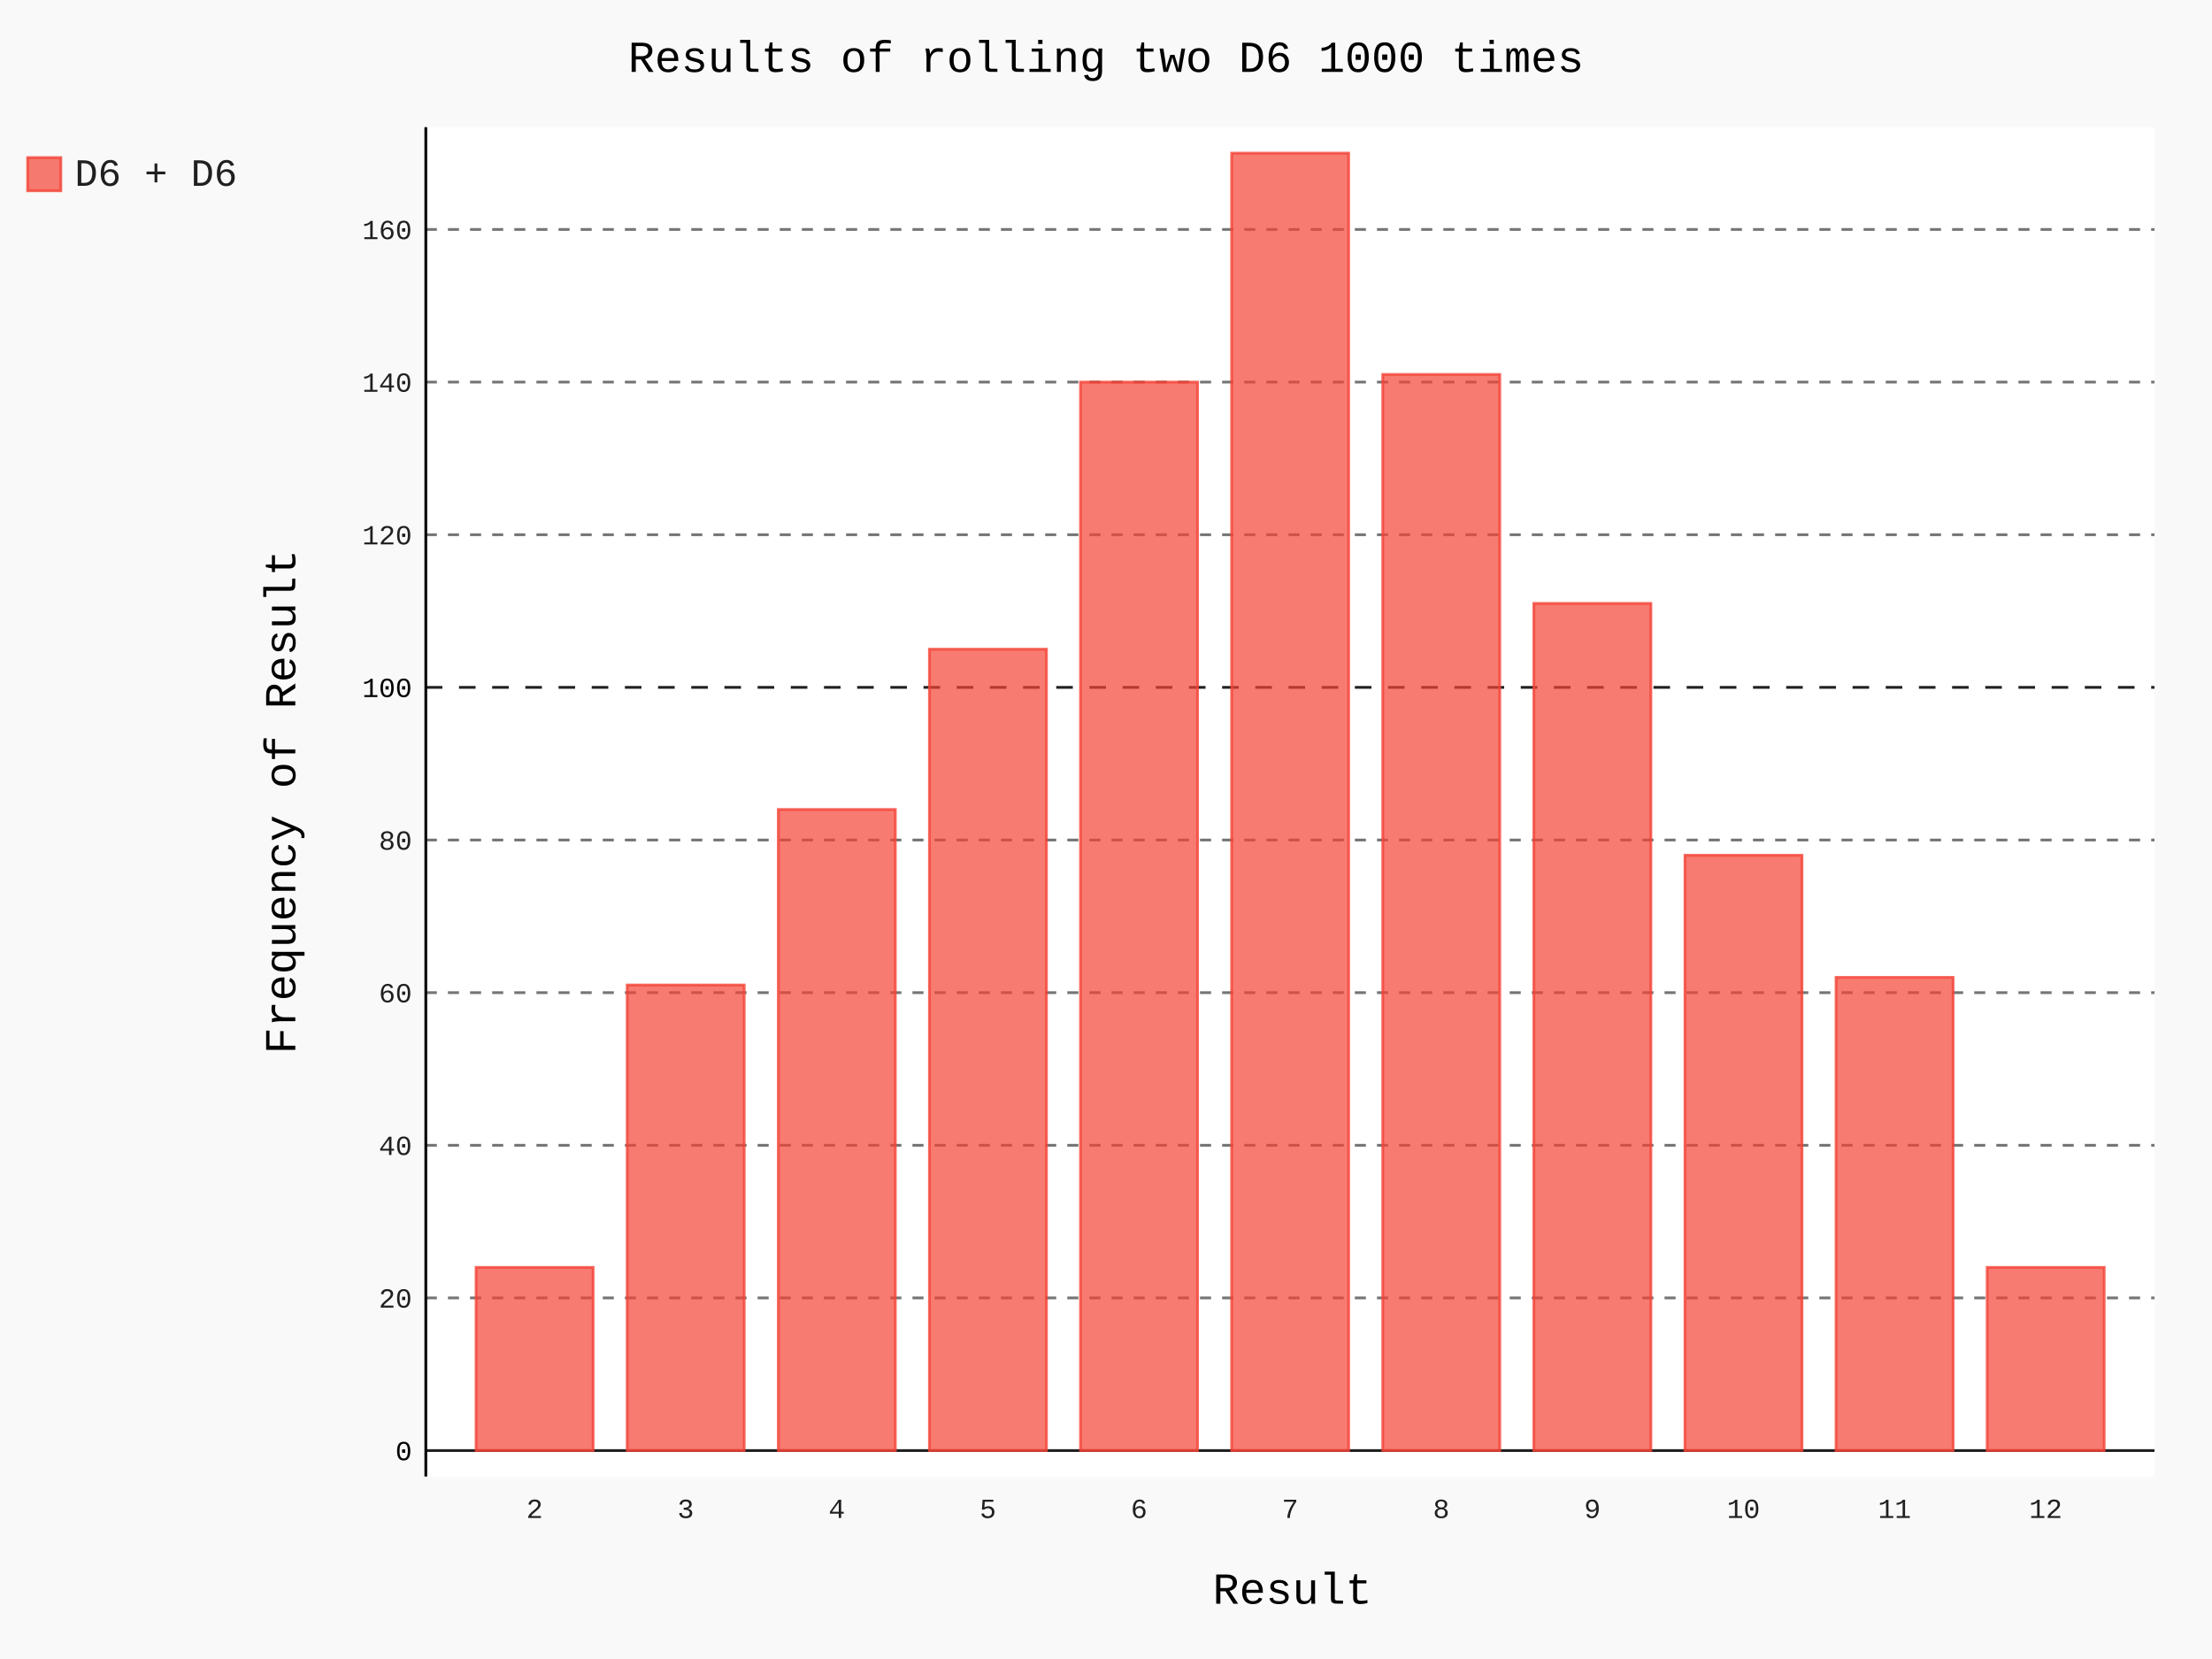
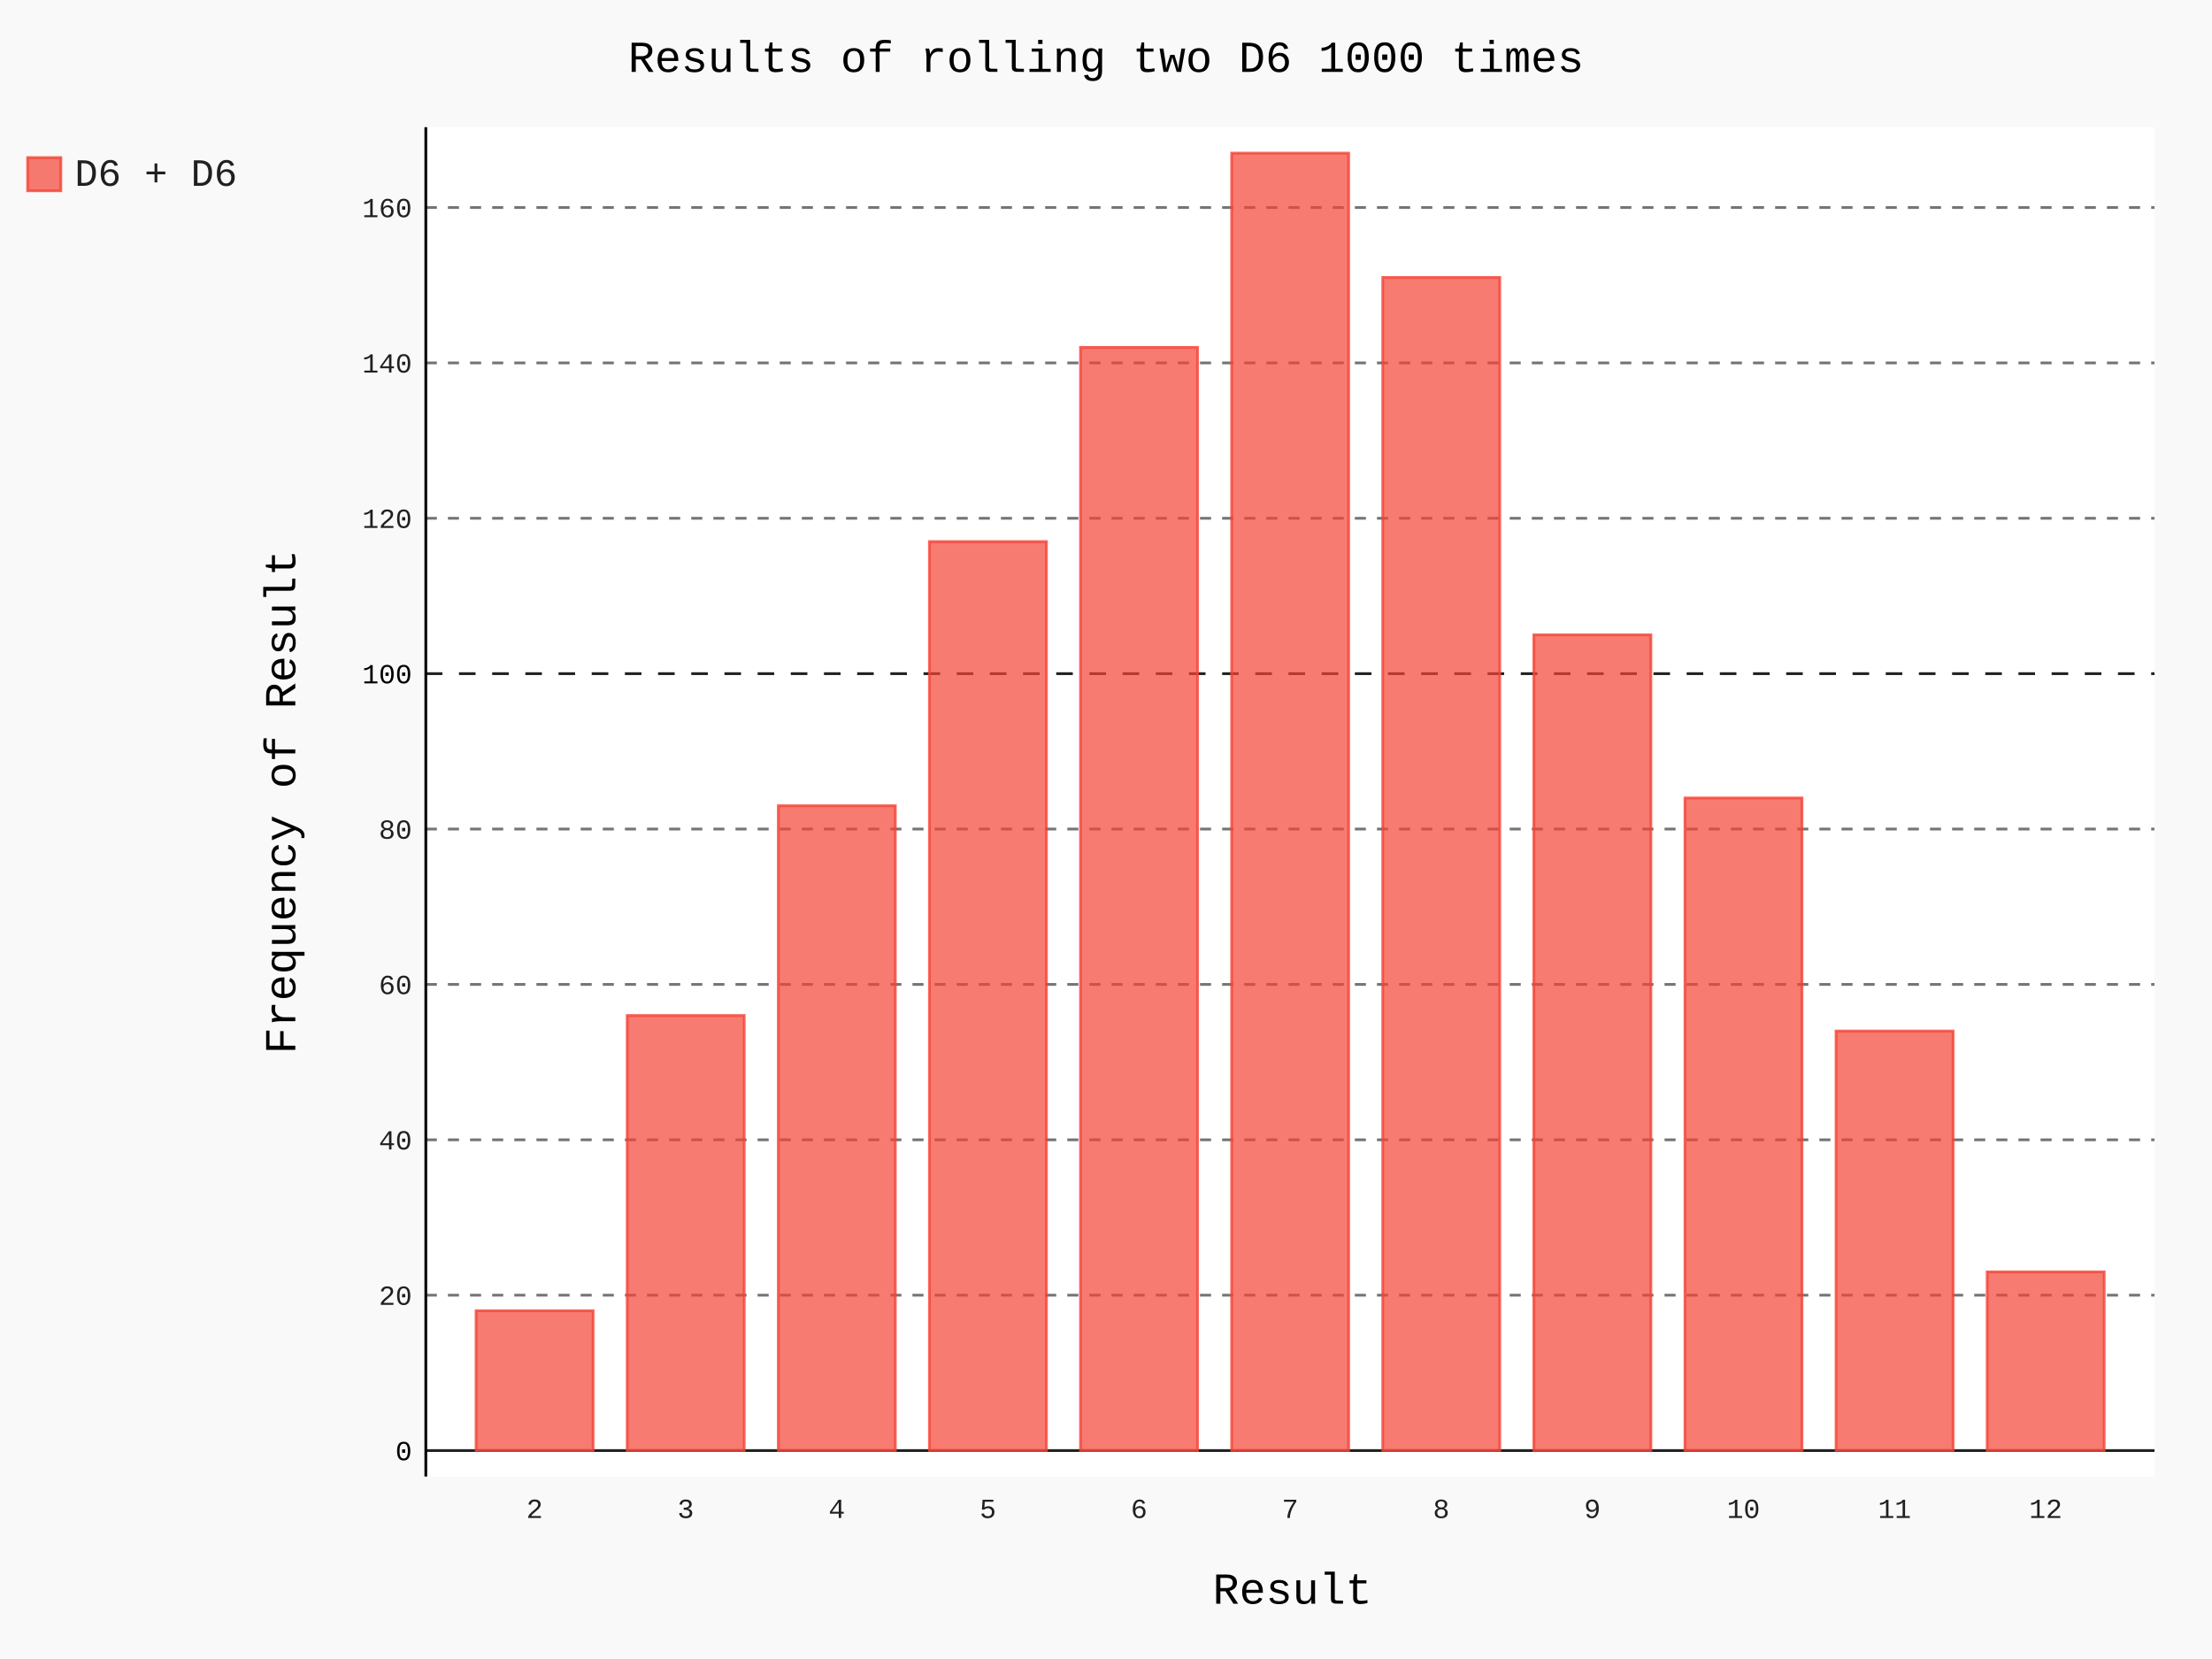
- <svg xmlns="http://www.w3.org/2000/svg" id="chart-fc0ca89a-269d-4118-b4b4-0271dea58205" class="pygal-chart" viewBox="0 0 800 600">
+ <svg xmlns="http://www.w3.org/2000/svg" id="chart-8fcc01bb-1b2e-489e-b934-1bd6c86985ca" class="pygal-chart" viewBox="0 0 800 600">
  <defs>
-     <style type="text/css">#chart-fc0ca89a-269d-4118-b4b4-0271dea58205{-webkit-user-select:none;-webkit-font-smoothing:antialiased;font-family:Consolas,"Liberation Mono",Menlo,Courier,monospace}#chart-fc0ca89a-269d-4118-b4b4-0271dea58205 .title{font-family:Consolas,"Liberation Mono",Menlo,Courier,monospace;font-size:16px}#chart-fc0ca89a-269d-4118-b4b4-0271dea58205 .legends .legend text{font-family:Consolas,"Liberation Mono",Menlo,Courier,monospace;font-size:14px}#chart-fc0ca89a-269d-4118-b4b4-0271dea58205 .axis text{font-family:Consolas,"Liberation Mono",Menlo,Courier,monospace;font-size:10px}#chart-fc0ca89a-269d-4118-b4b4-0271dea58205 .axis text.major{font-family:Consolas,"Liberation Mono",Menlo,Courier,monospace;font-size:10px}#chart-fc0ca89a-269d-4118-b4b4-0271dea58205 .text-overlay text.value{font-family:Consolas,"Liberation Mono",Menlo,Courier,monospace;font-size:16px}#chart-fc0ca89a-269d-4118-b4b4-0271dea58205 .text-overlay text.label{font-family:Consolas,"Liberation Mono",Menlo,Courier,monospace;font-size:10px}#chart-fc0ca89a-269d-4118-b4b4-0271dea58205 .tooltip{font-family:Consolas,"Liberation Mono",Menlo,Courier,monospace;font-size:14px}#chart-fc0ca89a-269d-4118-b4b4-0271dea58205 text.no_data{font-family:Consolas,"Liberation Mono",Menlo,Courier,monospace;font-size:64px}
- #chart-fc0ca89a-269d-4118-b4b4-0271dea58205{background-color:rgba(249,249,249,1)}#chart-fc0ca89a-269d-4118-b4b4-0271dea58205 path,#chart-fc0ca89a-269d-4118-b4b4-0271dea58205 line,#chart-fc0ca89a-269d-4118-b4b4-0271dea58205 rect,#chart-fc0ca89a-269d-4118-b4b4-0271dea58205 circle{-webkit-transition:150ms;-moz-transition:150ms;transition:150ms}#chart-fc0ca89a-269d-4118-b4b4-0271dea58205 .graph &gt; .background{fill:rgba(249,249,249,1)}#chart-fc0ca89a-269d-4118-b4b4-0271dea58205 .plot &gt; .background{fill:rgba(255,255,255,1)}#chart-fc0ca89a-269d-4118-b4b4-0271dea58205 .graph{fill:rgba(0,0,0,.87)}#chart-fc0ca89a-269d-4118-b4b4-0271dea58205 text.no_data{fill:rgba(0,0,0,1)}#chart-fc0ca89a-269d-4118-b4b4-0271dea58205 .title{fill:rgba(0,0,0,1)}#chart-fc0ca89a-269d-4118-b4b4-0271dea58205 .legends .legend text{fill:rgba(0,0,0,.87)}#chart-fc0ca89a-269d-4118-b4b4-0271dea58205 .legends .legend:hover text{fill:rgba(0,0,0,1)}#chart-fc0ca89a-269d-4118-b4b4-0271dea58205 .axis .line{stroke:rgba(0,0,0,1)}#chart-fc0ca89a-269d-4118-b4b4-0271dea58205 .axis .guide.line{stroke:rgba(0,0,0,.54)}#chart-fc0ca89a-269d-4118-b4b4-0271dea58205 .axis .major.line{stroke:rgba(0,0,0,.87)}#chart-fc0ca89a-269d-4118-b4b4-0271dea58205 .axis text.major{fill:rgba(0,0,0,1)}#chart-fc0ca89a-269d-4118-b4b4-0271dea58205 .axis.y .guides:hover .guide.line,#chart-fc0ca89a-269d-4118-b4b4-0271dea58205 .line-graph .axis.x .guides:hover .guide.line,#chart-fc0ca89a-269d-4118-b4b4-0271dea58205 .stackedline-graph .axis.x .guides:hover .guide.line,#chart-fc0ca89a-269d-4118-b4b4-0271dea58205 .xy-graph .axis.x .guides:hover .guide.line{stroke:rgba(0,0,0,1)}#chart-fc0ca89a-269d-4118-b4b4-0271dea58205 .axis .guides:hover text{fill:rgba(0,0,0,1)}#chart-fc0ca89a-269d-4118-b4b4-0271dea58205 .reactive{fill-opacity:.7;stroke-opacity:.8}#chart-fc0ca89a-269d-4118-b4b4-0271dea58205 .ci{stroke:rgba(0,0,0,.87)}#chart-fc0ca89a-269d-4118-b4b4-0271dea58205 .reactive.active,#chart-fc0ca89a-269d-4118-b4b4-0271dea58205 .active .reactive{fill-opacity:.8;stroke-opacity:.9;stroke-width:4}#chart-fc0ca89a-269d-4118-b4b4-0271dea58205 .ci .reactive.active{stroke-width:1.5}#chart-fc0ca89a-269d-4118-b4b4-0271dea58205 .series text{fill:rgba(0,0,0,1)}#chart-fc0ca89a-269d-4118-b4b4-0271dea58205 .tooltip rect{fill:rgba(255,255,255,1);stroke:rgba(0,0,0,1);-webkit-transition:opacity 150ms;-moz-transition:opacity 150ms;transition:opacity 150ms}#chart-fc0ca89a-269d-4118-b4b4-0271dea58205 .tooltip .label{fill:rgba(0,0,0,.87)}#chart-fc0ca89a-269d-4118-b4b4-0271dea58205 .tooltip .label{fill:rgba(0,0,0,.87)}#chart-fc0ca89a-269d-4118-b4b4-0271dea58205 .tooltip .legend{font-size:.8em;fill:rgba(0,0,0,.54)}#chart-fc0ca89a-269d-4118-b4b4-0271dea58205 .tooltip .x_label{font-size:.6em;fill:rgba(0,0,0,1)}#chart-fc0ca89a-269d-4118-b4b4-0271dea58205 .tooltip .xlink{font-size:.5em;text-decoration:underline}#chart-fc0ca89a-269d-4118-b4b4-0271dea58205 .tooltip .value{font-size:1.5em}#chart-fc0ca89a-269d-4118-b4b4-0271dea58205 .bound{font-size:.5em}#chart-fc0ca89a-269d-4118-b4b4-0271dea58205 .max-value{font-size:.75em;fill:rgba(0,0,0,.54)}#chart-fc0ca89a-269d-4118-b4b4-0271dea58205 .map-element{fill:rgba(255,255,255,1);stroke:rgba(0,0,0,.54) !important}#chart-fc0ca89a-269d-4118-b4b4-0271dea58205 .map-element .reactive{fill-opacity:inherit;stroke-opacity:inherit}#chart-fc0ca89a-269d-4118-b4b4-0271dea58205 .color-0,#chart-fc0ca89a-269d-4118-b4b4-0271dea58205 .color-0 a:visited{stroke:#F44336;fill:#F44336}#chart-fc0ca89a-269d-4118-b4b4-0271dea58205 .text-overlay .color-0 text{fill:black}
- #chart-fc0ca89a-269d-4118-b4b4-0271dea58205 text.no_data{text-anchor:middle}#chart-fc0ca89a-269d-4118-b4b4-0271dea58205 .guide.line{fill:none}#chart-fc0ca89a-269d-4118-b4b4-0271dea58205 .centered{text-anchor:middle}#chart-fc0ca89a-269d-4118-b4b4-0271dea58205 .title{text-anchor:middle}#chart-fc0ca89a-269d-4118-b4b4-0271dea58205 .legends .legend text{fill-opacity:1}#chart-fc0ca89a-269d-4118-b4b4-0271dea58205 .axis.x text{text-anchor:middle}#chart-fc0ca89a-269d-4118-b4b4-0271dea58205 .axis.x:not(.web) text[transform]{text-anchor:start}#chart-fc0ca89a-269d-4118-b4b4-0271dea58205 .axis.x:not(.web) text[transform].backwards{text-anchor:end}#chart-fc0ca89a-269d-4118-b4b4-0271dea58205 .axis.y text{text-anchor:end}#chart-fc0ca89a-269d-4118-b4b4-0271dea58205 .axis.y text[transform].backwards{text-anchor:start}#chart-fc0ca89a-269d-4118-b4b4-0271dea58205 .axis.y2 text{text-anchor:start}#chart-fc0ca89a-269d-4118-b4b4-0271dea58205 .axis.y2 text[transform].backwards{text-anchor:end}#chart-fc0ca89a-269d-4118-b4b4-0271dea58205 .axis .guide.line{stroke-dasharray:4,4}#chart-fc0ca89a-269d-4118-b4b4-0271dea58205 .axis .major.guide.line{stroke-dasharray:6,6}#chart-fc0ca89a-269d-4118-b4b4-0271dea58205 .horizontal .axis.y .guide.line,#chart-fc0ca89a-269d-4118-b4b4-0271dea58205 .horizontal .axis.y2 .guide.line,#chart-fc0ca89a-269d-4118-b4b4-0271dea58205 .vertical .axis.x .guide.line{opacity:0}#chart-fc0ca89a-269d-4118-b4b4-0271dea58205 .horizontal .axis.always_show .guide.line,#chart-fc0ca89a-269d-4118-b4b4-0271dea58205 .vertical .axis.always_show .guide.line{opacity:1 !important}#chart-fc0ca89a-269d-4118-b4b4-0271dea58205 .axis.y .guides:hover .guide.line,#chart-fc0ca89a-269d-4118-b4b4-0271dea58205 .axis.y2 .guides:hover .guide.line,#chart-fc0ca89a-269d-4118-b4b4-0271dea58205 .axis.x .guides:hover .guide.line{opacity:1}#chart-fc0ca89a-269d-4118-b4b4-0271dea58205 .axis .guides:hover text{opacity:1}#chart-fc0ca89a-269d-4118-b4b4-0271dea58205 .nofill{fill:none}#chart-fc0ca89a-269d-4118-b4b4-0271dea58205 .subtle-fill{fill-opacity:.2}#chart-fc0ca89a-269d-4118-b4b4-0271dea58205 .dot{stroke-width:1px;fill-opacity:1}#chart-fc0ca89a-269d-4118-b4b4-0271dea58205 .dot.active{stroke-width:5px}#chart-fc0ca89a-269d-4118-b4b4-0271dea58205 .dot.negative{fill:transparent}#chart-fc0ca89a-269d-4118-b4b4-0271dea58205 text,#chart-fc0ca89a-269d-4118-b4b4-0271dea58205 tspan{stroke:none !important}#chart-fc0ca89a-269d-4118-b4b4-0271dea58205 .series text.active{opacity:1}#chart-fc0ca89a-269d-4118-b4b4-0271dea58205 .tooltip rect{fill-opacity:.95;stroke-width:.5}#chart-fc0ca89a-269d-4118-b4b4-0271dea58205 .tooltip text{fill-opacity:1}#chart-fc0ca89a-269d-4118-b4b4-0271dea58205 .showable{visibility:hidden}#chart-fc0ca89a-269d-4118-b4b4-0271dea58205 .showable.shown{visibility:visible}#chart-fc0ca89a-269d-4118-b4b4-0271dea58205 .gauge-background{fill:rgba(229,229,229,1);stroke:none}#chart-fc0ca89a-269d-4118-b4b4-0271dea58205 .bg-lines{stroke:rgba(249,249,249,1);stroke-width:2px}</style>
+     <style type="text/css">#chart-8fcc01bb-1b2e-489e-b934-1bd6c86985ca{-webkit-user-select:none;-webkit-font-smoothing:antialiased;font-family:Consolas,"Liberation Mono",Menlo,Courier,monospace}#chart-8fcc01bb-1b2e-489e-b934-1bd6c86985ca .title{font-family:Consolas,"Liberation Mono",Menlo,Courier,monospace;font-size:16px}#chart-8fcc01bb-1b2e-489e-b934-1bd6c86985ca .legends .legend text{font-family:Consolas,"Liberation Mono",Menlo,Courier,monospace;font-size:14px}#chart-8fcc01bb-1b2e-489e-b934-1bd6c86985ca .axis text{font-family:Consolas,"Liberation Mono",Menlo,Courier,monospace;font-size:10px}#chart-8fcc01bb-1b2e-489e-b934-1bd6c86985ca .axis text.major{font-family:Consolas,"Liberation Mono",Menlo,Courier,monospace;font-size:10px}#chart-8fcc01bb-1b2e-489e-b934-1bd6c86985ca .text-overlay text.value{font-family:Consolas,"Liberation Mono",Menlo,Courier,monospace;font-size:16px}#chart-8fcc01bb-1b2e-489e-b934-1bd6c86985ca .text-overlay text.label{font-family:Consolas,"Liberation Mono",Menlo,Courier,monospace;font-size:10px}#chart-8fcc01bb-1b2e-489e-b934-1bd6c86985ca .tooltip{font-family:Consolas,"Liberation Mono",Menlo,Courier,monospace;font-size:14px}#chart-8fcc01bb-1b2e-489e-b934-1bd6c86985ca text.no_data{font-family:Consolas,"Liberation Mono",Menlo,Courier,monospace;font-size:64px}
+ #chart-8fcc01bb-1b2e-489e-b934-1bd6c86985ca{background-color:rgba(249,249,249,1)}#chart-8fcc01bb-1b2e-489e-b934-1bd6c86985ca path,#chart-8fcc01bb-1b2e-489e-b934-1bd6c86985ca line,#chart-8fcc01bb-1b2e-489e-b934-1bd6c86985ca rect,#chart-8fcc01bb-1b2e-489e-b934-1bd6c86985ca circle{-webkit-transition:150ms;-moz-transition:150ms;transition:150ms}#chart-8fcc01bb-1b2e-489e-b934-1bd6c86985ca .graph &gt; .background{fill:rgba(249,249,249,1)}#chart-8fcc01bb-1b2e-489e-b934-1bd6c86985ca .plot &gt; .background{fill:rgba(255,255,255,1)}#chart-8fcc01bb-1b2e-489e-b934-1bd6c86985ca .graph{fill:rgba(0,0,0,.87)}#chart-8fcc01bb-1b2e-489e-b934-1bd6c86985ca text.no_data{fill:rgba(0,0,0,1)}#chart-8fcc01bb-1b2e-489e-b934-1bd6c86985ca .title{fill:rgba(0,0,0,1)}#chart-8fcc01bb-1b2e-489e-b934-1bd6c86985ca .legends .legend text{fill:rgba(0,0,0,.87)}#chart-8fcc01bb-1b2e-489e-b934-1bd6c86985ca .legends .legend:hover text{fill:rgba(0,0,0,1)}#chart-8fcc01bb-1b2e-489e-b934-1bd6c86985ca .axis .line{stroke:rgba(0,0,0,1)}#chart-8fcc01bb-1b2e-489e-b934-1bd6c86985ca .axis .guide.line{stroke:rgba(0,0,0,.54)}#chart-8fcc01bb-1b2e-489e-b934-1bd6c86985ca .axis .major.line{stroke:rgba(0,0,0,.87)}#chart-8fcc01bb-1b2e-489e-b934-1bd6c86985ca .axis text.major{fill:rgba(0,0,0,1)}#chart-8fcc01bb-1b2e-489e-b934-1bd6c86985ca .axis.y .guides:hover .guide.line,#chart-8fcc01bb-1b2e-489e-b934-1bd6c86985ca .line-graph .axis.x .guides:hover .guide.line,#chart-8fcc01bb-1b2e-489e-b934-1bd6c86985ca .stackedline-graph .axis.x .guides:hover .guide.line,#chart-8fcc01bb-1b2e-489e-b934-1bd6c86985ca .xy-graph .axis.x .guides:hover .guide.line{stroke:rgba(0,0,0,1)}#chart-8fcc01bb-1b2e-489e-b934-1bd6c86985ca .axis .guides:hover text{fill:rgba(0,0,0,1)}#chart-8fcc01bb-1b2e-489e-b934-1bd6c86985ca .reactive{fill-opacity:.7;stroke-opacity:.8}#chart-8fcc01bb-1b2e-489e-b934-1bd6c86985ca .ci{stroke:rgba(0,0,0,.87)}#chart-8fcc01bb-1b2e-489e-b934-1bd6c86985ca .reactive.active,#chart-8fcc01bb-1b2e-489e-b934-1bd6c86985ca .active .reactive{fill-opacity:.8;stroke-opacity:.9;stroke-width:4}#chart-8fcc01bb-1b2e-489e-b934-1bd6c86985ca .ci .reactive.active{stroke-width:1.5}#chart-8fcc01bb-1b2e-489e-b934-1bd6c86985ca .series text{fill:rgba(0,0,0,1)}#chart-8fcc01bb-1b2e-489e-b934-1bd6c86985ca .tooltip rect{fill:rgba(255,255,255,1);stroke:rgba(0,0,0,1);-webkit-transition:opacity 150ms;-moz-transition:opacity 150ms;transition:opacity 150ms}#chart-8fcc01bb-1b2e-489e-b934-1bd6c86985ca .tooltip .label{fill:rgba(0,0,0,.87)}#chart-8fcc01bb-1b2e-489e-b934-1bd6c86985ca .tooltip .label{fill:rgba(0,0,0,.87)}#chart-8fcc01bb-1b2e-489e-b934-1bd6c86985ca .tooltip .legend{font-size:.8em;fill:rgba(0,0,0,.54)}#chart-8fcc01bb-1b2e-489e-b934-1bd6c86985ca .tooltip .x_label{font-size:.6em;fill:rgba(0,0,0,1)}#chart-8fcc01bb-1b2e-489e-b934-1bd6c86985ca .tooltip .xlink{font-size:.5em;text-decoration:underline}#chart-8fcc01bb-1b2e-489e-b934-1bd6c86985ca .tooltip .value{font-size:1.5em}#chart-8fcc01bb-1b2e-489e-b934-1bd6c86985ca .bound{font-size:.5em}#chart-8fcc01bb-1b2e-489e-b934-1bd6c86985ca .max-value{font-size:.75em;fill:rgba(0,0,0,.54)}#chart-8fcc01bb-1b2e-489e-b934-1bd6c86985ca .map-element{fill:rgba(255,255,255,1);stroke:rgba(0,0,0,.54) !important}#chart-8fcc01bb-1b2e-489e-b934-1bd6c86985ca .map-element .reactive{fill-opacity:inherit;stroke-opacity:inherit}#chart-8fcc01bb-1b2e-489e-b934-1bd6c86985ca .color-0,#chart-8fcc01bb-1b2e-489e-b934-1bd6c86985ca .color-0 a:visited{stroke:#F44336;fill:#F44336}#chart-8fcc01bb-1b2e-489e-b934-1bd6c86985ca .text-overlay .color-0 text{fill:black}
+ #chart-8fcc01bb-1b2e-489e-b934-1bd6c86985ca text.no_data{text-anchor:middle}#chart-8fcc01bb-1b2e-489e-b934-1bd6c86985ca .guide.line{fill:none}#chart-8fcc01bb-1b2e-489e-b934-1bd6c86985ca .centered{text-anchor:middle}#chart-8fcc01bb-1b2e-489e-b934-1bd6c86985ca .title{text-anchor:middle}#chart-8fcc01bb-1b2e-489e-b934-1bd6c86985ca .legends .legend text{fill-opacity:1}#chart-8fcc01bb-1b2e-489e-b934-1bd6c86985ca .axis.x text{text-anchor:middle}#chart-8fcc01bb-1b2e-489e-b934-1bd6c86985ca .axis.x:not(.web) text[transform]{text-anchor:start}#chart-8fcc01bb-1b2e-489e-b934-1bd6c86985ca .axis.x:not(.web) text[transform].backwards{text-anchor:end}#chart-8fcc01bb-1b2e-489e-b934-1bd6c86985ca .axis.y text{text-anchor:end}#chart-8fcc01bb-1b2e-489e-b934-1bd6c86985ca .axis.y text[transform].backwards{text-anchor:start}#chart-8fcc01bb-1b2e-489e-b934-1bd6c86985ca .axis.y2 text{text-anchor:start}#chart-8fcc01bb-1b2e-489e-b934-1bd6c86985ca .axis.y2 text[transform].backwards{text-anchor:end}#chart-8fcc01bb-1b2e-489e-b934-1bd6c86985ca .axis .guide.line{stroke-dasharray:4,4}#chart-8fcc01bb-1b2e-489e-b934-1bd6c86985ca .axis .major.guide.line{stroke-dasharray:6,6}#chart-8fcc01bb-1b2e-489e-b934-1bd6c86985ca .horizontal .axis.y .guide.line,#chart-8fcc01bb-1b2e-489e-b934-1bd6c86985ca .horizontal .axis.y2 .guide.line,#chart-8fcc01bb-1b2e-489e-b934-1bd6c86985ca .vertical .axis.x .guide.line{opacity:0}#chart-8fcc01bb-1b2e-489e-b934-1bd6c86985ca .horizontal .axis.always_show .guide.line,#chart-8fcc01bb-1b2e-489e-b934-1bd6c86985ca .vertical .axis.always_show .guide.line{opacity:1 !important}#chart-8fcc01bb-1b2e-489e-b934-1bd6c86985ca .axis.y .guides:hover .guide.line,#chart-8fcc01bb-1b2e-489e-b934-1bd6c86985ca .axis.y2 .guides:hover .guide.line,#chart-8fcc01bb-1b2e-489e-b934-1bd6c86985ca .axis.x .guides:hover .guide.line{opacity:1}#chart-8fcc01bb-1b2e-489e-b934-1bd6c86985ca .axis .guides:hover text{opacity:1}#chart-8fcc01bb-1b2e-489e-b934-1bd6c86985ca .nofill{fill:none}#chart-8fcc01bb-1b2e-489e-b934-1bd6c86985ca .subtle-fill{fill-opacity:.2}#chart-8fcc01bb-1b2e-489e-b934-1bd6c86985ca .dot{stroke-width:1px;fill-opacity:1}#chart-8fcc01bb-1b2e-489e-b934-1bd6c86985ca .dot.active{stroke-width:5px}#chart-8fcc01bb-1b2e-489e-b934-1bd6c86985ca .dot.negative{fill:transparent}#chart-8fcc01bb-1b2e-489e-b934-1bd6c86985ca text,#chart-8fcc01bb-1b2e-489e-b934-1bd6c86985ca tspan{stroke:none !important}#chart-8fcc01bb-1b2e-489e-b934-1bd6c86985ca .series text.active{opacity:1}#chart-8fcc01bb-1b2e-489e-b934-1bd6c86985ca .tooltip rect{fill-opacity:.95;stroke-width:.5}#chart-8fcc01bb-1b2e-489e-b934-1bd6c86985ca .tooltip text{fill-opacity:1}#chart-8fcc01bb-1b2e-489e-b934-1bd6c86985ca .showable{visibility:hidden}#chart-8fcc01bb-1b2e-489e-b934-1bd6c86985ca .showable.shown{visibility:visible}#chart-8fcc01bb-1b2e-489e-b934-1bd6c86985ca .gauge-background{fill:rgba(229,229,229,1);stroke:none}#chart-8fcc01bb-1b2e-489e-b934-1bd6c86985ca .bg-lines{stroke:rgba(249,249,249,1);stroke-width:2px}</style>
  </defs>
  <g class="graph bar-graph vertical">
    <rect class="background" height="600" width="800" x="0" y="0" />
    <g class="plot" transform="translate(154, 46)">
      <rect class="background" height="488" width="625.2" x="0" y="0" />
      <g class="axis y always_show">
        <g class="guides">
          <path class="axis major line" d="M0 478.615 h625.2" />
          <text class="major" x="-5" y="482.115">0</text>
        </g>
        <g class="guides">
-           <path class="guide line" d="M0 423.412 h625.2" />
-           <text class="" x="-5" y="426.912">20</text>
+           <path class="guide line" d="M0 422.42 h625.2" />
+           <text class="" x="-5" y="425.92">20</text>
        </g>
        <g class="guides">
-           <path class="guide line" d="M0 368.208 h625.2" />
-           <text class="" x="-5" y="371.708">40</text>
+           <path class="guide line" d="M0 366.225 h625.2" />
+           <text class="" x="-5" y="369.725">40</text>
        </g>
        <g class="guides">
-           <path class="guide line" d="M0 313.005 h625.2" />
-           <text class="" x="-5" y="316.505">60</text>
+           <path class="guide line" d="M0 310.029 h625.2" />
+           <text class="" x="-5" y="313.529">60</text>
        </g>
        <g class="guides">
-           <path class="guide line" d="M0 257.801 h625.2" />
-           <text class="" x="-5" y="261.301">80</text>
+           <path class="guide line" d="M0 253.834 h625.2" />
+           <text class="" x="-5" y="257.334">80</text>
        </g>
        <g class="guides">
-           <path class="major guide line" d="M0 202.597 h625.2" />
-           <text class="major" x="-5" y="206.097">100</text>
+           <path class="major guide line" d="M0 197.639 h625.2" />
+           <text class="major" x="-5" y="201.139">100</text>
        </g>
        <g class="guides">
-           <path class="guide line" d="M0 147.394 h625.2" />
-           <text class="" x="-5" y="150.894">120</text>
+           <path class="guide line" d="M0 141.444 h625.2" />
+           <text class="" x="-5" y="144.944">120</text>
        </g>
        <g class="guides">
-           <path class="guide line" d="M0 92.19 h625.2" />
-           <text class="" x="-5" y="95.69">140</text>
+           <path class="guide line" d="M0 85.248 h625.2" />
+           <text class="" x="-5" y="88.748">140</text>
        </g>
        <g class="guides">
-           <path class="guide line" d="M0 36.986 h625.2" />
-           <text class="" x="-5" y="40.486">160</text>
+           <path class="guide line" d="M0 29.053 h625.2" />
+           <text class="" x="-5" y="32.553">160</text>
        </g>
      </g>
      <g class="axis x">
        <path class="line" d="M0 0 v488" />
        <g class="guides">
          <path class="guide line" d="M39.348 0 v488" />
          <text class="" x="39.348" y="503.0">2</text>
        </g>
        <g class="guides">
          <path class="guide line" d="M93.999 0 v488" />
          <text class="" x="93.999" y="503.0">3</text>
        </g>
        <g class="guides">
          <path class="guide line" d="M148.649 0 v488" />
          <text class="" x="148.649" y="503.0">4</text>
        </g>
        <g class="guides">
          <path class="guide line" d="M203.299 0 v488" />
          <text class="" x="203.299" y="503.0">5</text>
        </g>
        <g class="guides">
          <path class="guide line" d="M257.95 0 v488" />
          <text class="" x="257.95" y="503.0">6</text>
        </g>
        <g class="guides">
          <path class="guide line" d="M312.6 0 v488" />
          <text class="" x="312.6" y="503.0">7</text>
        </g>
        <g class="guides">
          <path class="guide line" d="M367.25 0 v488" />
          <text class="" x="367.25" y="503.0">8</text>
        </g>
        <g class="guides">
          <path class="guide line" d="M421.901 0 v488" />
          <text class="" x="421.901" y="503.0">9</text>
        </g>
        <g class="guides">
          <path class="guide line" d="M476.551 0 v488" />
          <text class="" x="476.551" y="503.0">10</text>
        </g>
        <g class="guides">
          <path class="guide line" d="M531.201 0 v488" />
          <text class="" x="531.201" y="503.0">11</text>
        </g>
        <g class="guides">
          <path class="guide line" d="M585.852 0 v488" />
          <text class="" x="585.852" y="503.0">12</text>
        </g>
      </g>
      <g class="series serie-0 color-0">
        <g class="bars">
          <g class="bar">
-             <rect class="rect reactive tooltip-trigger" height="66.244" rx="0" ry="0" width="42.321" x="18.188" y="412.371" />
+             <rect class="rect reactive tooltip-trigger" height="50.576" rx="0" ry="0" width="42.321" x="18.188" y="428.04" />
          </g>
          <g class="bar">
-             <rect class="rect reactive tooltip-trigger" height="168.371" rx="0" ry="0" width="42.321" x="72.838" y="310.244" />
+             <rect class="rect reactive tooltip-trigger" height="157.347" rx="0" ry="0" width="42.321" x="72.838" y="321.269" />
          </g>
          <g class="bar">
-             <rect class="rect reactive tooltip-trigger" height="231.855" rx="0" ry="0" width="42.321" x="127.488" y="246.76" />
+             <rect class="rect reactive tooltip-trigger" height="233.211" rx="0" ry="0" width="42.321" x="127.488" y="245.405" />
          </g>
          <g class="bar">
-             <rect class="rect reactive tooltip-trigger" height="289.819" rx="0" ry="0" width="42.321" x="182.139" y="188.796" />
+             <rect class="rect reactive tooltip-trigger" height="328.743" rx="0" ry="0" width="42.321" x="182.139" y="149.873" />
          </g>
          <g class="bar">
-             <rect class="rect reactive tooltip-trigger" height="386.425" rx="0" ry="0" width="42.321" x="236.789" y="92.19" />
+             <rect class="rect reactive tooltip-trigger" height="398.987" rx="0" ry="0" width="42.321" x="236.789" y="79.629" />
          </g>
          <g class="bar">
            <rect class="rect reactive tooltip-trigger" height="469.231" rx="0" ry="0" width="42.321" x="291.439" y="9.385" />
          </g>
          <g class="bar">
-             <rect class="rect reactive tooltip-trigger" height="389.186" rx="0" ry="0" width="42.321" x="346.09" y="89.43" />
+             <rect class="rect reactive tooltip-trigger" height="424.275" rx="0" ry="0" width="42.321" x="346.09" y="54.341" />
          </g>
          <g class="bar">
-             <rect class="rect reactive tooltip-trigger" height="306.38" rx="0" ry="0" width="42.321" x="400.74" y="172.235" />
+             <rect class="rect reactive tooltip-trigger" height="295.025" rx="0" ry="0" width="42.321" x="400.74" y="183.59" />
          </g>
          <g class="bar">
-             <rect class="rect reactive tooltip-trigger" height="215.294" rx="0" ry="0" width="42.321" x="455.39" y="263.321" />
+             <rect class="rect reactive tooltip-trigger" height="236.02" rx="0" ry="0" width="42.321" x="455.39" y="242.595" />
          </g>
          <g class="bar">
-             <rect class="rect reactive tooltip-trigger" height="171.131" rx="0" ry="0" width="42.321" x="510.041" y="307.484" />
+             <rect class="rect reactive tooltip-trigger" height="151.727" rx="0" ry="0" width="42.321" x="510.041" y="326.888" />
          </g>
          <g class="bar">
-             <rect class="rect reactive tooltip-trigger" height="66.244" rx="0" ry="0" width="42.321" x="564.691" y="412.371" />
+             <rect class="rect reactive tooltip-trigger" height="64.625" rx="0" ry="0" width="42.321" x="564.691" y="413.991" />
          </g>
        </g>
      </g>
    </g>
    <g class="titles">
      <text class="title plot_title" x="400.0" y="26">Results of rolling two D6 1000 times</text>
      <text class="title" x="467.4" y="580">Result</text>
      <text class="title" x="80.8" y="316.0" transform="rotate(-90 80.8 290)">Frequency of Result</text>
    </g>
    <g class="plot overlay" transform="translate(154, 46)">
      <g class="series serie-0 color-0" />
    </g>
    <g class="plot text-overlay" transform="translate(154, 46)">
      <g class="series serie-0 color-0" />
    </g>
    <g class="plot tooltip-overlay" transform="translate(154, 46)">
      <g class="tooltip" style="opacity: 0" transform="translate(0 0)">
        <rect class="tooltip-box" height="0" rx="0" ry="0" width="0" />
        <g class="text" />
      </g>
    </g>
    <g class="legends" transform="translate(10, 56)">
      <g class="legend reactive activate-serie" id="activate-serie-0">
        <rect class="color-0 reactive" height="12" width="12" x="0.0" y="1.0" />
        <text x="17.0" y="11.2">D6 + D6</text>
      </g>
    </g>
    <g class="legends" transform="translate(790, 56)" />
  </g>
</svg>
